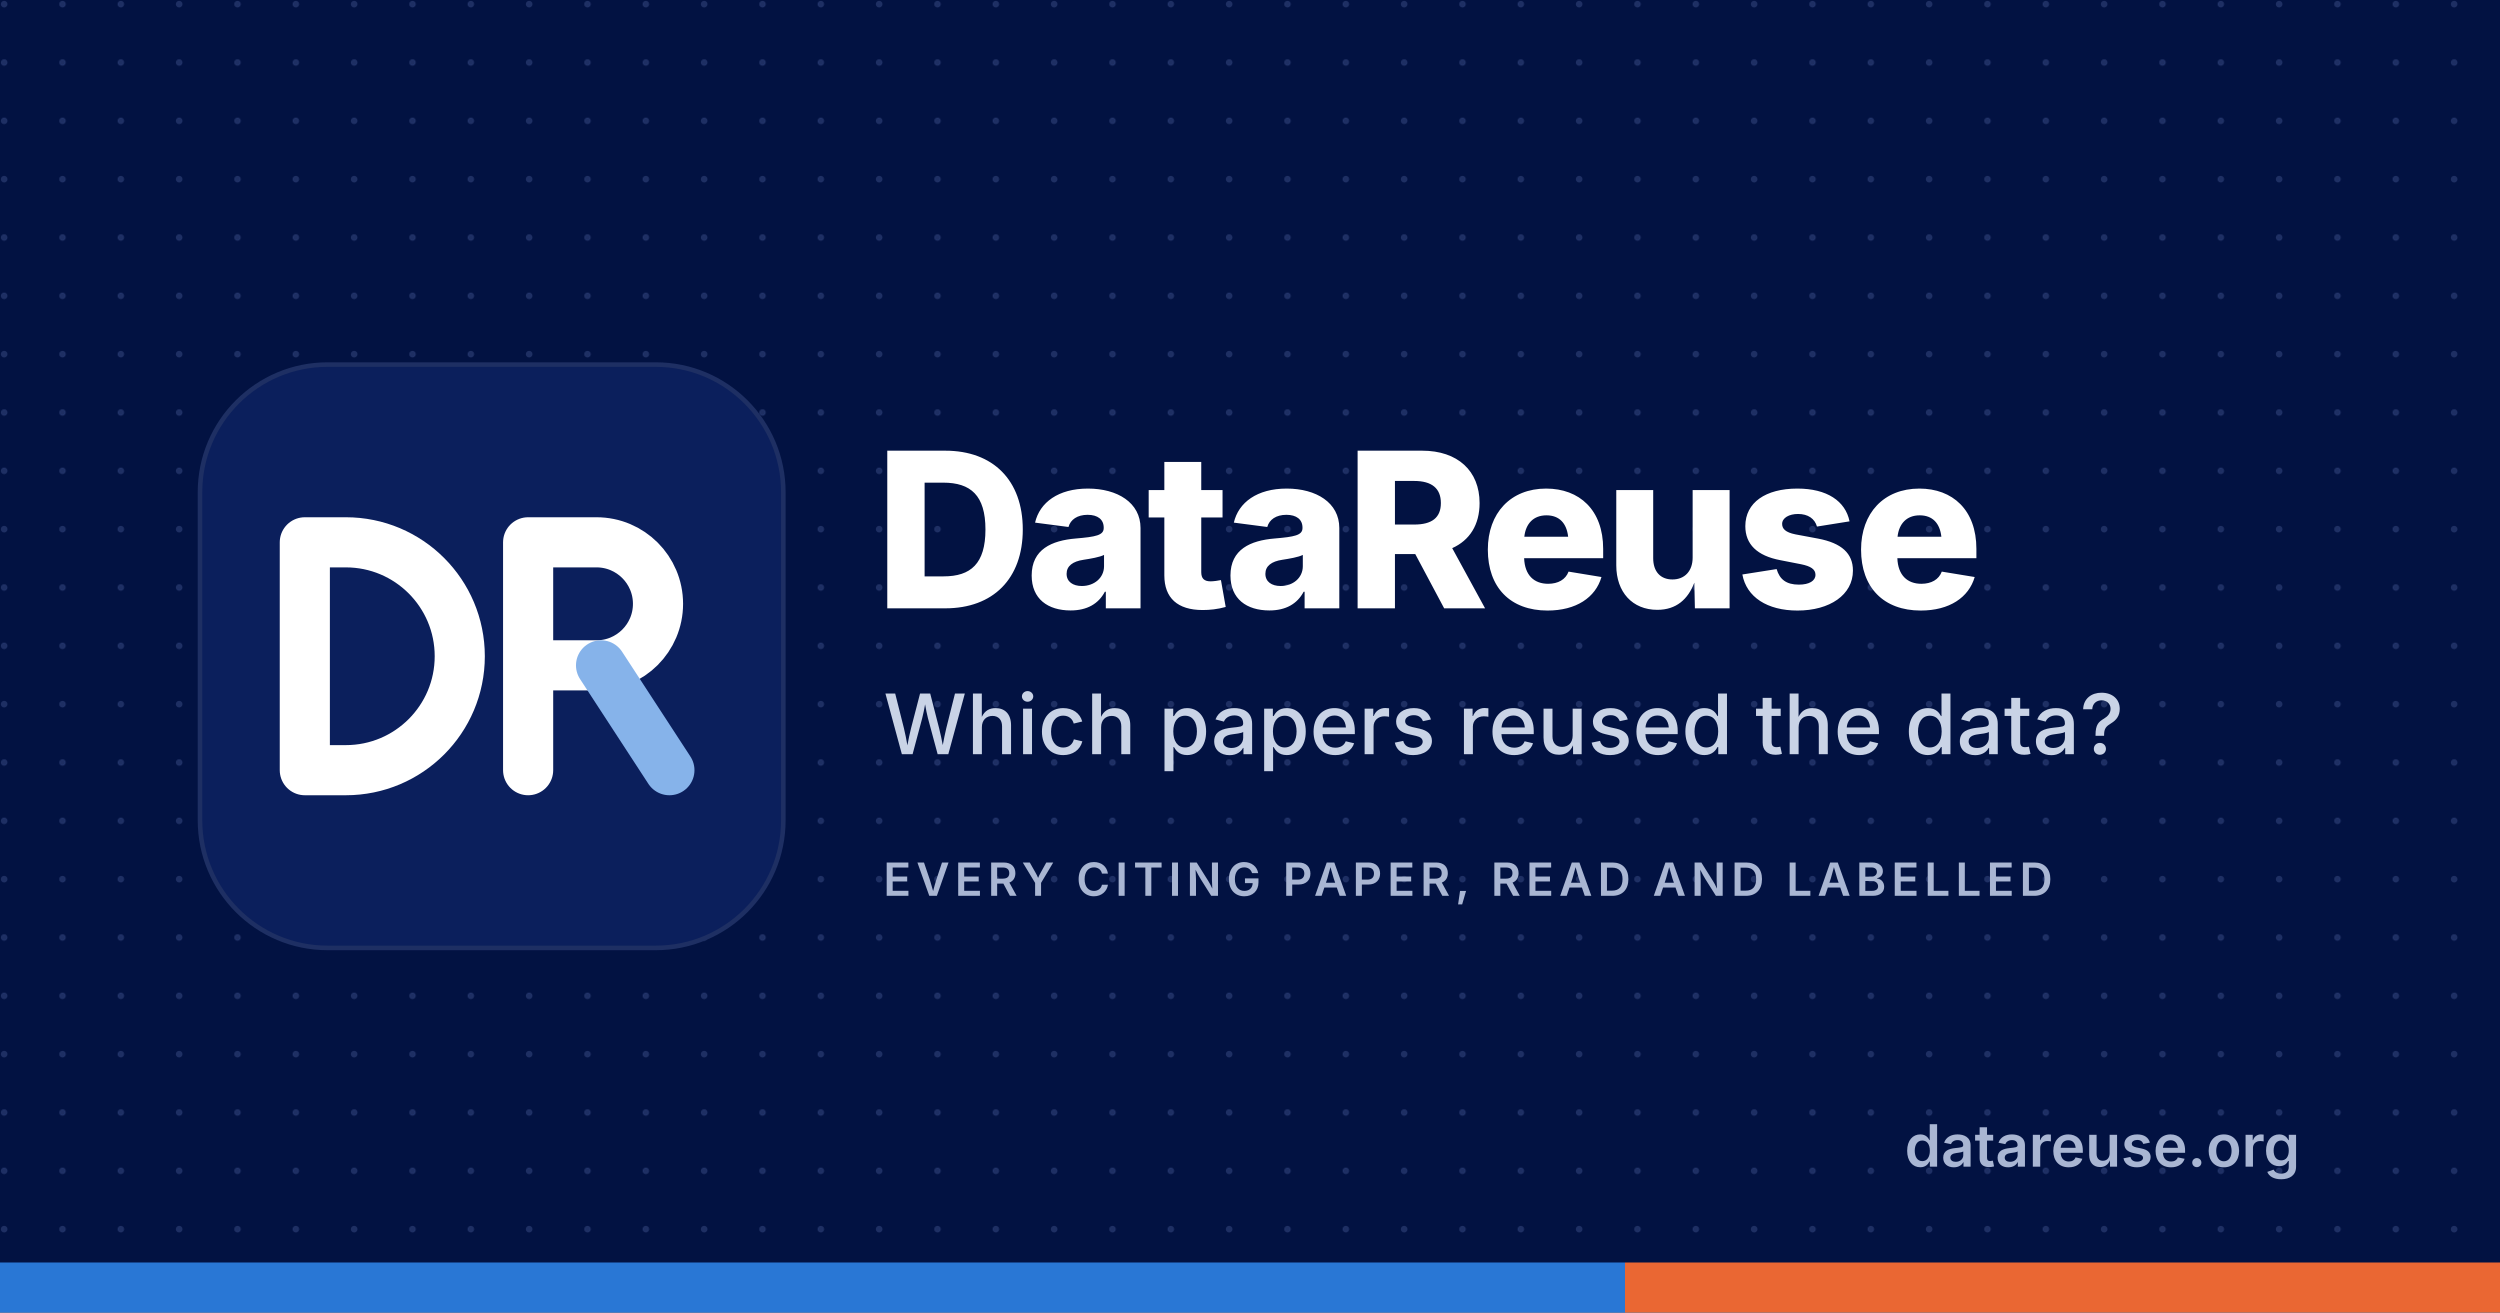
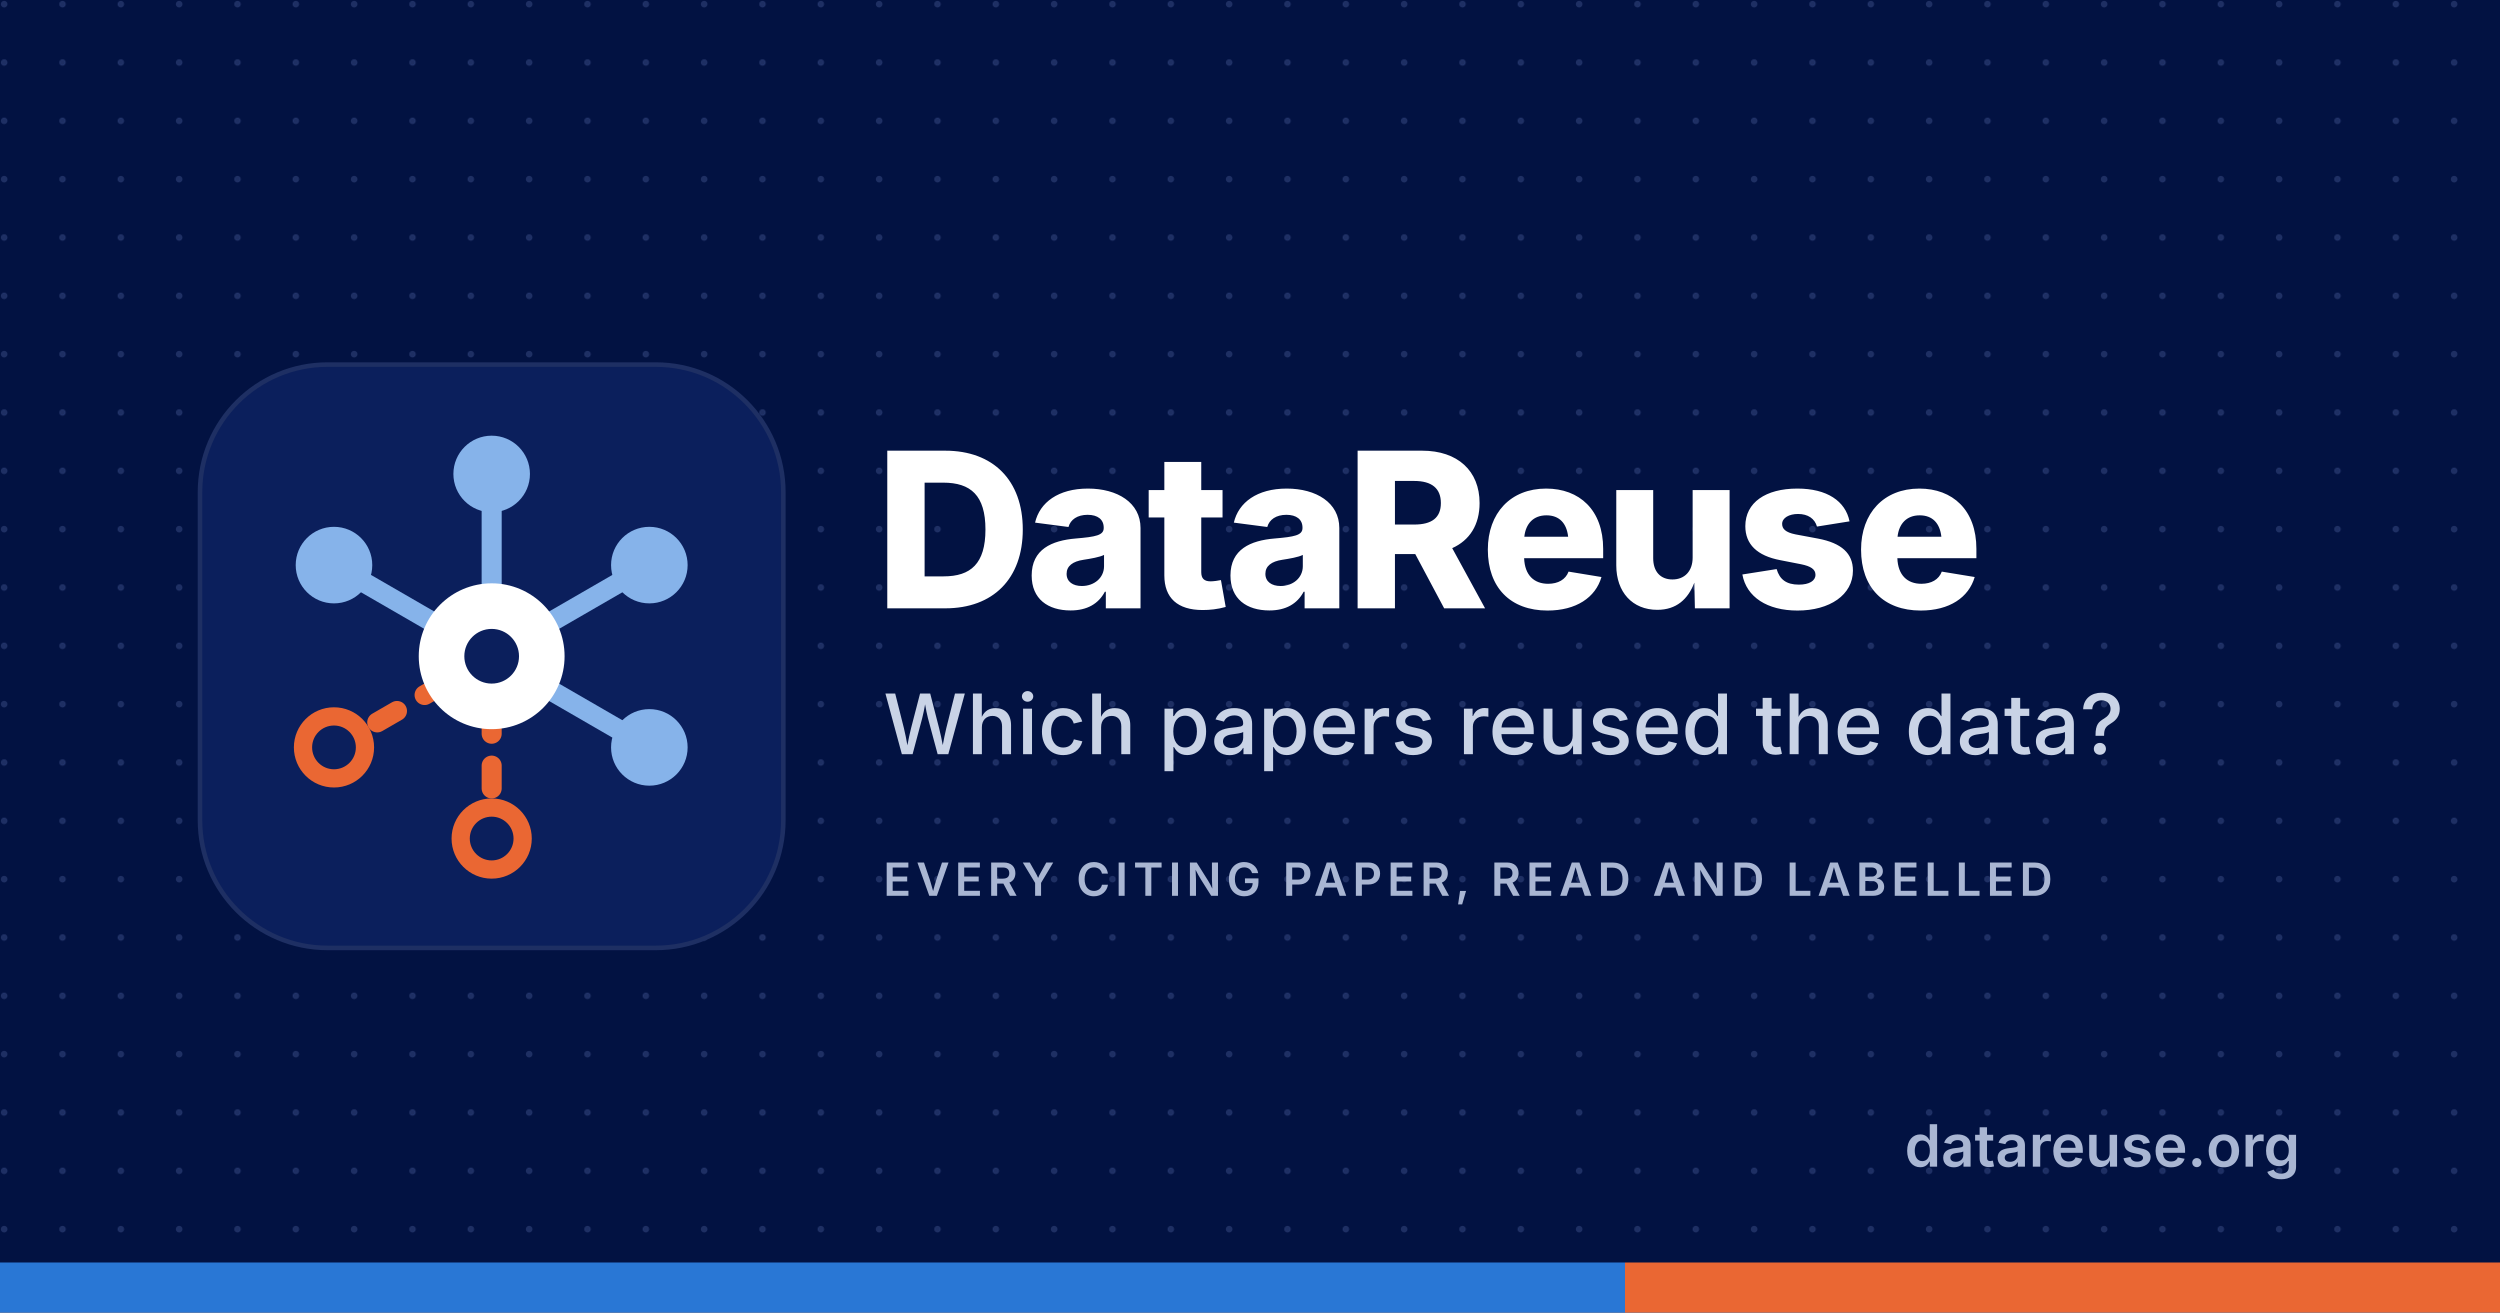
<svg xmlns="http://www.w3.org/2000/svg" viewBox="0 0 1200 630" width="1200" height="630">
  <defs>
    <pattern id="dots" width="28" height="28" patternUnits="userSpaceOnUse">
      <circle cx="2" cy="2" r="1.6" fill="#1e2f63" />
    </pattern>
  </defs>
  <rect width="1200" height="630" fill="#021242" />
  <rect width="1200" height="630" fill="url(#dots)" />
  <g transform="translate(96 175) scale(4.375)">
    <rect width="64" height="64" rx="14" fill="#0b1f5c" stroke="#1e2f63" stroke-width="0.5" />
-     <g fill="none" stroke-width="5.5" stroke-linecap="round" stroke-linejoin="round">
-       <path d="M11.5 19.5h4.5a12.5 12.5 0 0 1 0 25h-4.5z" stroke="#ffffff" />
-       <path d="M36 44.5v-25h7.5a6.75 6.75 0 0 1 0 13.5H36" stroke="#ffffff" />
-       <path d="M44 33l7.5 11.5" stroke="#86b3ea" />
+     <g stroke-width="2.2" stroke-linecap="round">
+       <path d="M32 32L32 12M32 32L49.3 22M32 32L49.3 42M32 32L14.7 22" stroke="#86b3ea" />
+       <path d="M32 32L32 52M32 32L14.7 42" stroke="#ea6733" stroke-dasharray="2.5 3.5" />
    </g>
+     <circle cx="32" cy="12" r="4.2" fill="#86b3ea" />
+     <circle cx="49.3" cy="22" r="4.2" fill="#86b3ea" />
+     <circle cx="49.3" cy="42" r="4.2" fill="#86b3ea" />
+     <circle cx="14.7" cy="22" r="4.2" fill="#86b3ea" />
+     <circle cx="32" cy="52" r="3.4" fill="#0b1f5c" stroke="#ea6733" stroke-width="2" />
+     <circle cx="14.7" cy="42" r="3.4" fill="#0b1f5c" stroke="#ea6733" stroke-width="2" />
+     <circle cx="32" cy="32" r="8" fill="#ffffff" />
+     <circle cx="32" cy="32" r="3" fill="#0b1f5c" />
  </g>
  <g font-family="Inter" fill="#ffffff">
    <text x="420" y="292" font-size="104" font-weight="800" letter-spacing="-3">DataReuse</text>
    <text x="424" y="362" font-size="40" font-weight="500" fill="#c9d3e6">Which papers reused the data?</text>
    <text x="424" y="430" font-size="22" font-weight="600" fill="#a9b6d3" letter-spacing="2.5">EVERY CITING PAPER, READ AND LABELLED</text>
  </g>
  <rect x="0" y="606" width="780" height="24" fill="#2977d5" />
  <rect x="780" y="606" width="420" height="24" fill="#ea6733" />
  <text x="1104" y="560" text-anchor="end" font-family="Inter" font-size="28" font-weight="600" fill="#a9b6d3">datareuse.org</text>
</svg>
